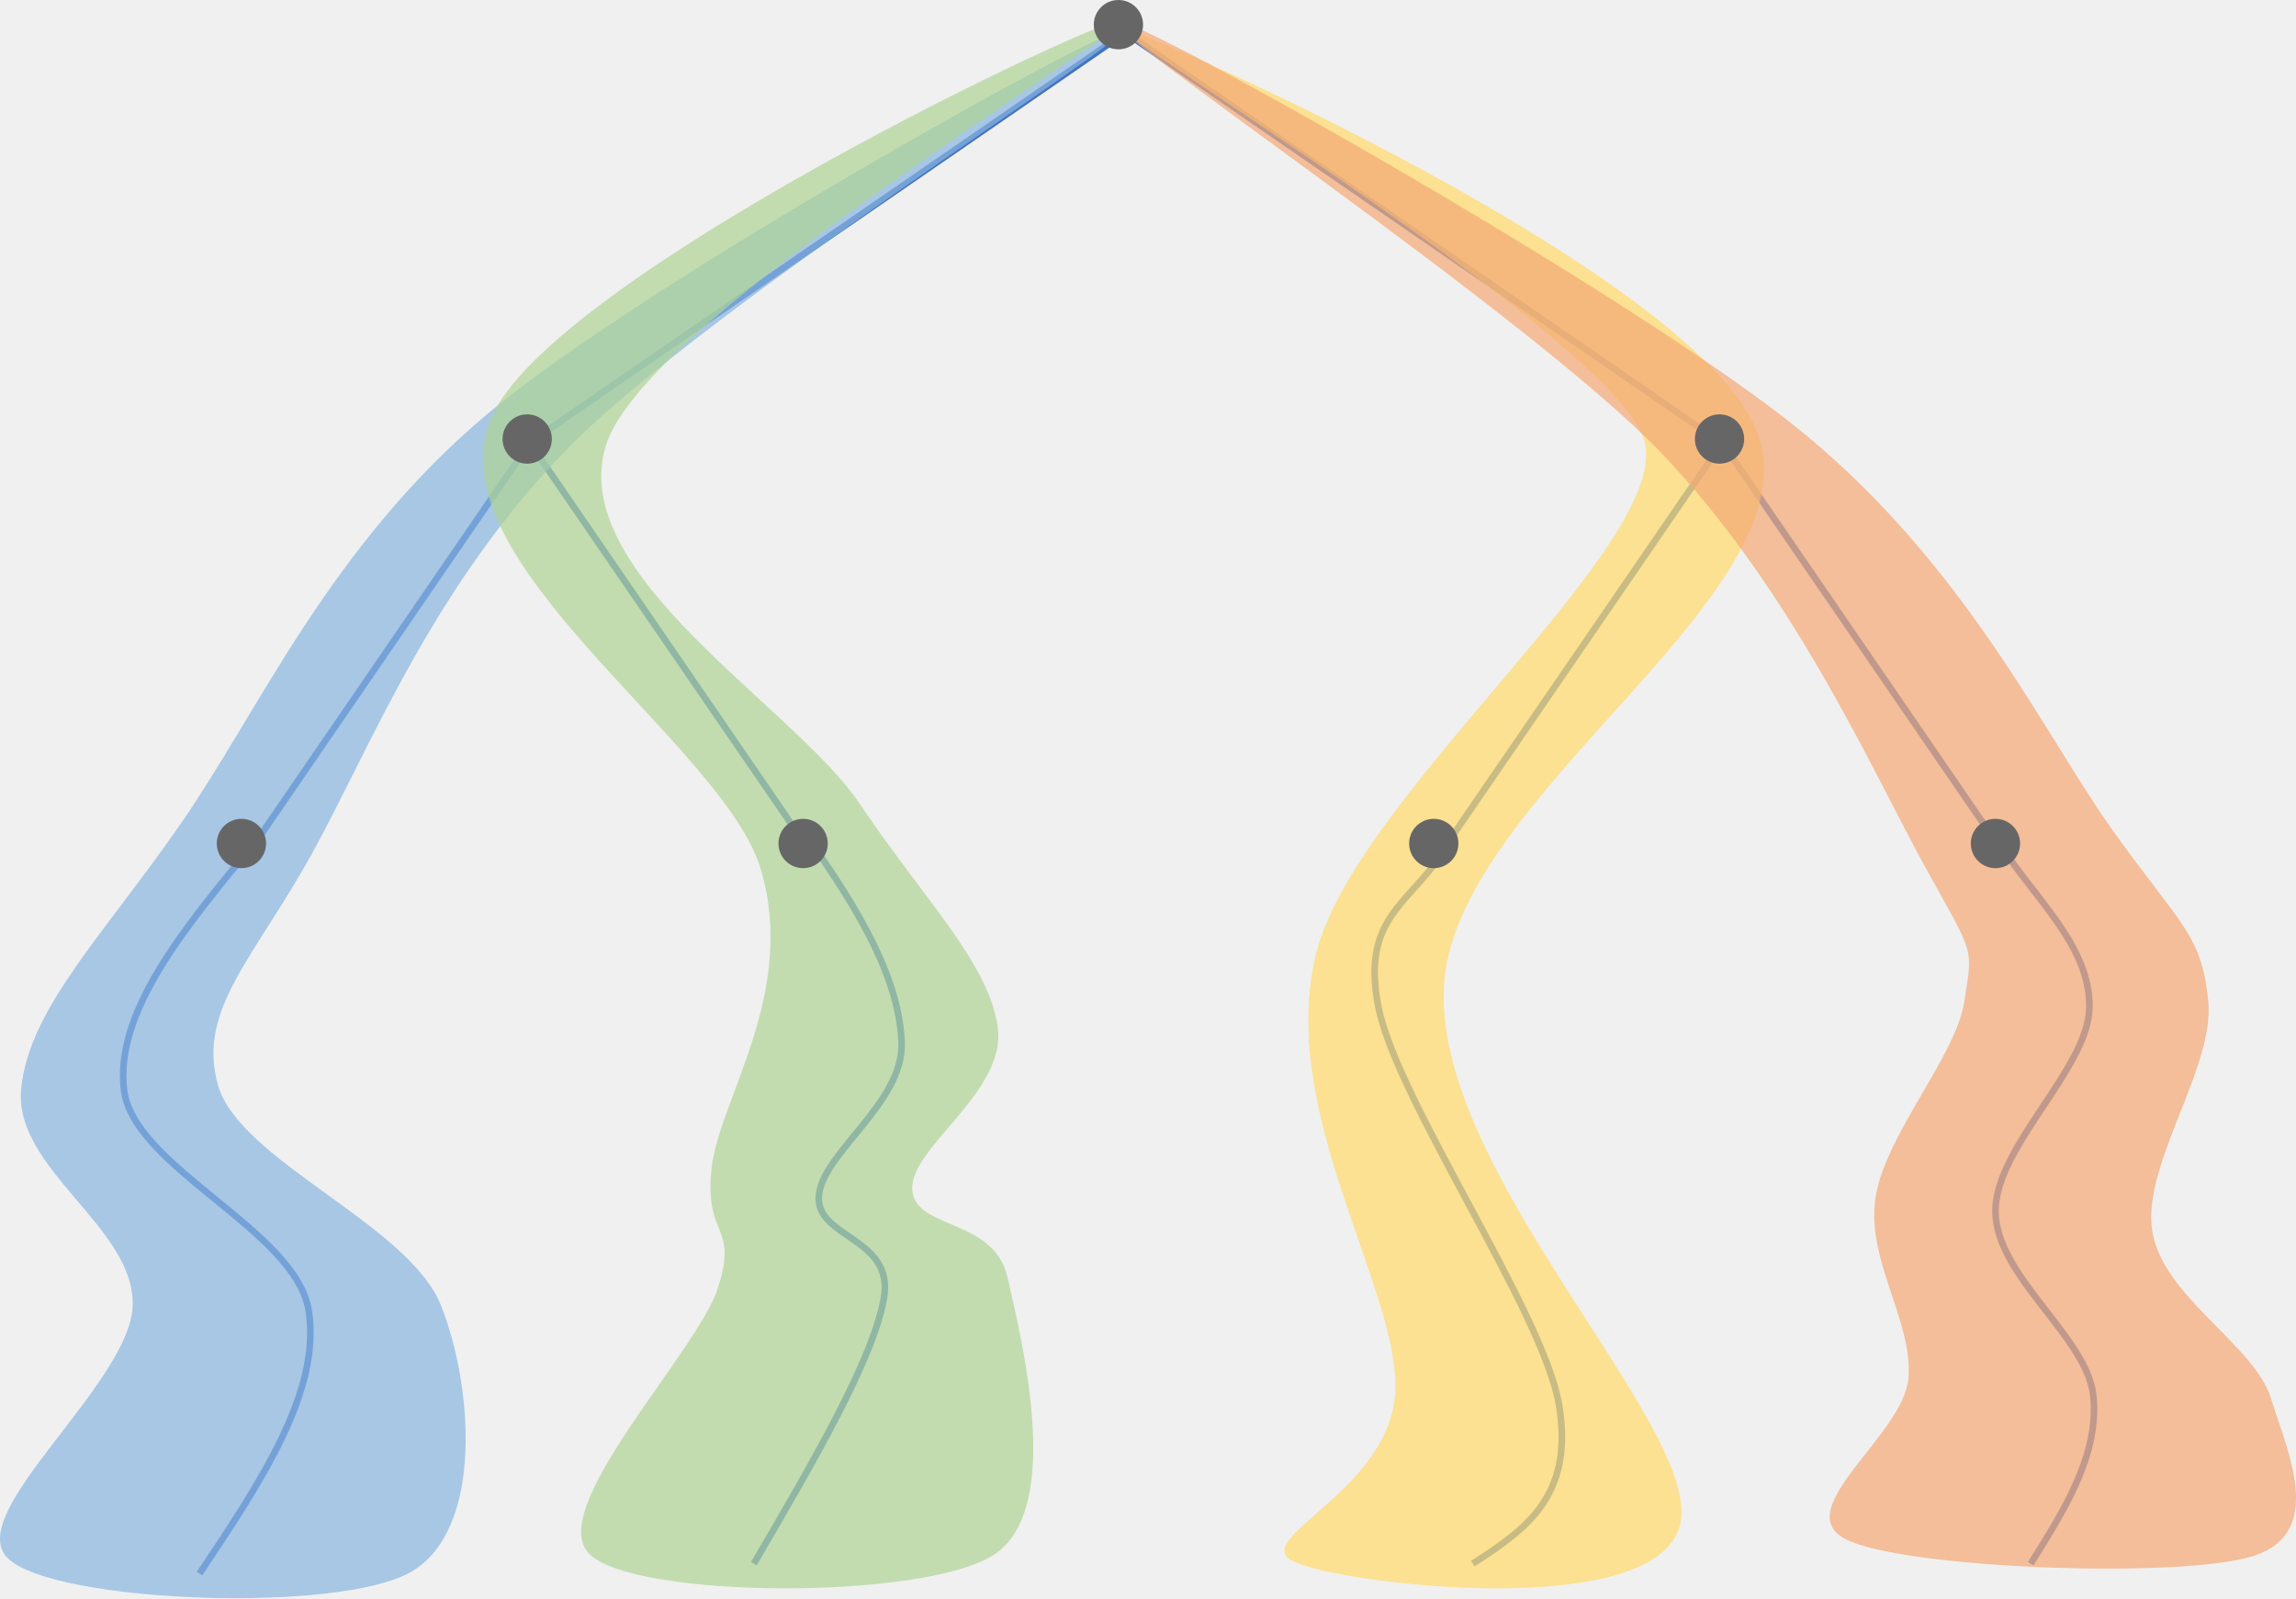
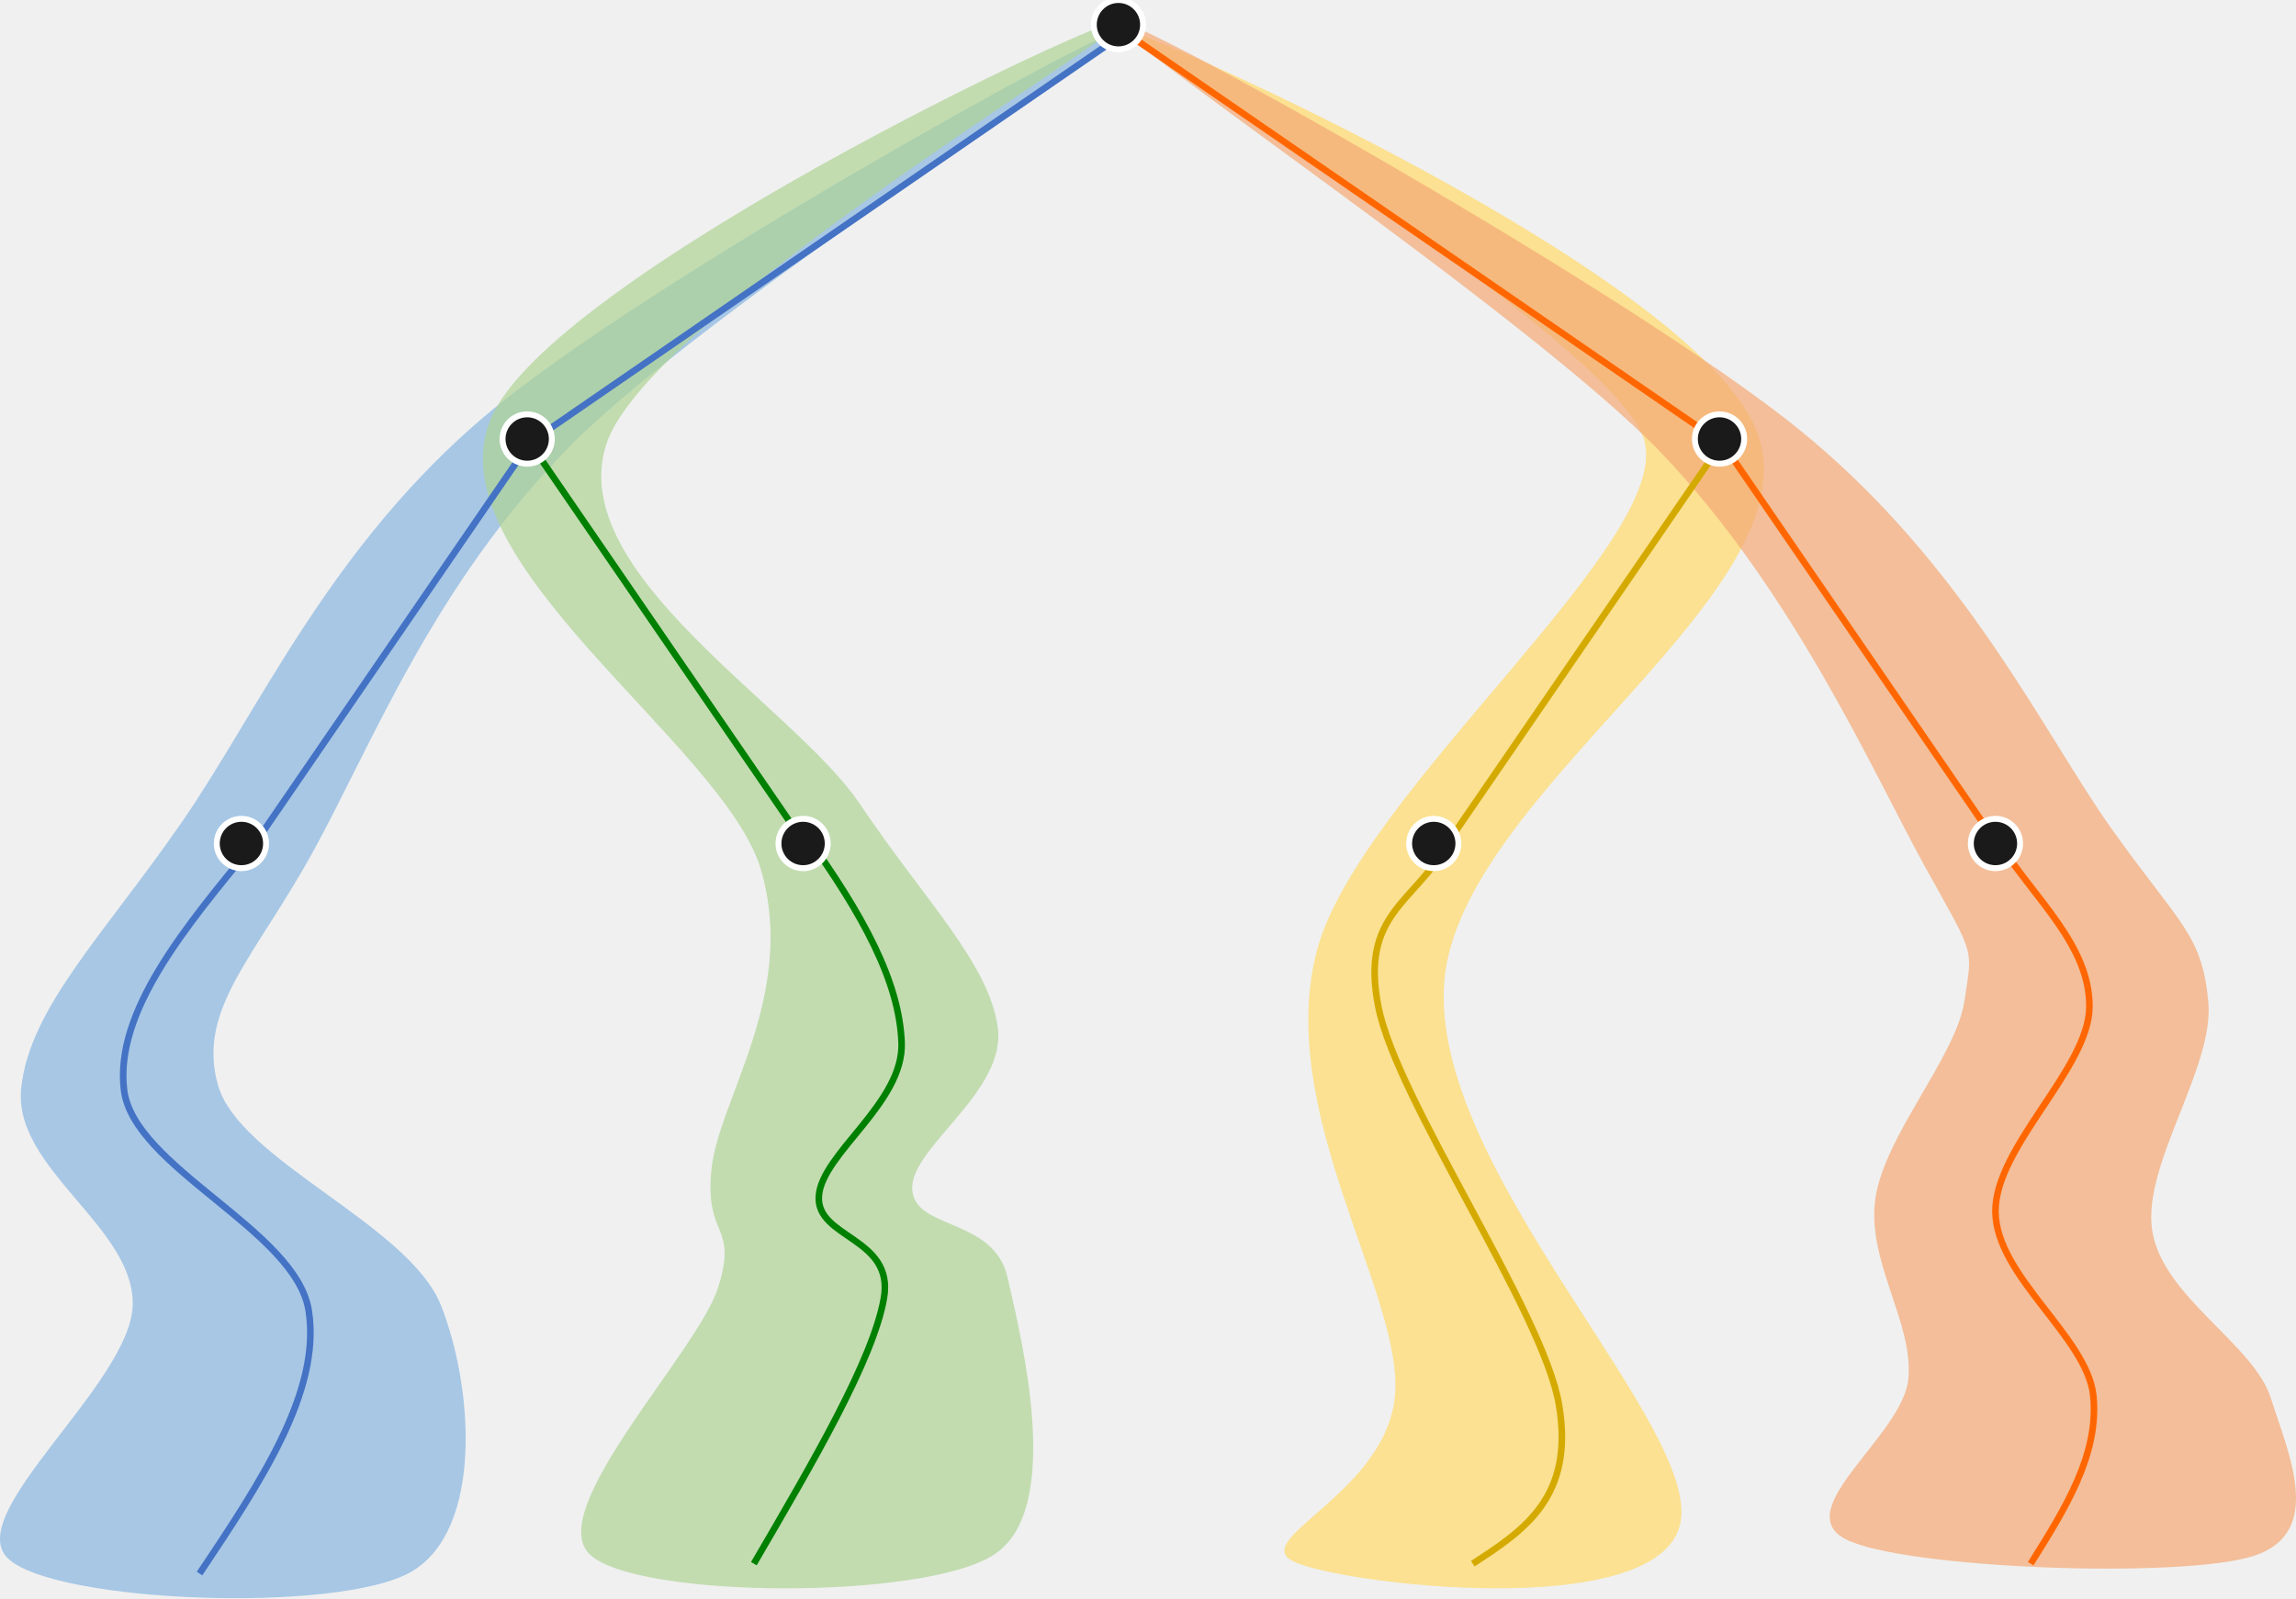
<svg xmlns="http://www.w3.org/2000/svg" width="233" height="162.18" overflow="hidden" version="1.1" id="svg53" style="overflow:hidden">
  <defs id="defs5">
    <clipPath id="clip0">
      <rect x="0" y="0" width="643" height="265" id="rect2" />
    </clipPath>
  </defs>
-   <path style="fill:none;fill-rule:evenodd;stroke:#4472c4;stroke-width:0.668;stroke-miterlimit:8" id="path9" stroke-miterlimit="8" d="M 113.914,3.504 53.5,45.084" />
-   <path style="fill:none;fill-rule:evenodd;stroke:#4472c4;stroke-width:0.668;stroke-miterlimit:8" id="path11" stroke-miterlimit="8" d="m 114.5,3.504 60.414,41.581" />
-   <path style="fill:none;fill-rule:evenodd;stroke:#4472c4;stroke-width:0.668;stroke-miterlimit:8" id="path13" stroke-miterlimit="8" d="m 54.029,44.55 -28.529,41.581" />
-   <path style="fill:none;fill-rule:evenodd;stroke:#4472c4;stroke-width:0.668;stroke-miterlimit:8" id="path15" stroke-miterlimit="8" d="m 53.5,44.55 28.529,41.581" />
-   <path style="fill:none;fill-rule:evenodd;stroke:#4472c4;stroke-width:0.668;stroke-miterlimit:8" id="path17" stroke-miterlimit="8" d="m 175.029,44.55 -28.529,41.581" />
-   <path style="fill:none;fill-rule:evenodd;stroke:#4472c4;stroke-width:0.668;stroke-miterlimit:8" id="path19" stroke-miterlimit="8" d="m 174.5,44.55 28.529,41.581" />
-   <path style="fill:none;fill-rule:evenodd;stroke:#4472c4;stroke-width:0.668;stroke-miterlimit:8" id="path21" stroke-miterlimit="8" d="m 25.791,85.595 c -7.067,8.537 -14.133,17.074 -13.21,24.976 0.923,7.902 17.471,14.252 18.749,22.436 1.278,8.184 -4.9,17.427 -11.079,26.67" />
-   <path style="fill:none;fill-rule:evenodd;stroke:#4472c4;stroke-width:0.668;stroke-miterlimit:8" id="path23" stroke-miterlimit="8" d="m 81.656,84.594 c 6.005,8.308 9.599,15.061 9.839,21.19 0.24,6.129 -8.097,11.255 -8.397,15.584 -0.3,4.329 7.697,4.171 6.598,10.39 -1.099,6.218 -7.148,16.568 -13.196,26.918" />
-   <path style="fill:none;fill-rule:evenodd;stroke:#4472c4;stroke-width:0.668;stroke-miterlimit:8" id="path25" stroke-miterlimit="8" d="m 146.961,85.595 c -3.484,6.132 -8.954,7.099 -7.08,16.589 1.874,9.49 16.728,30.936 18.325,40.351 1.596,9.415 -3.575,12.778 -8.746,16.141" />
-   <path style="fill:none;fill-rule:evenodd;stroke:#4472c4;stroke-width:0.668;stroke-miterlimit:8" id="path27" stroke-miterlimit="8" d="m 202.898,85.595 c 3.654,5.686 9.204,10.381 9.138,16.609 -0.066,6.228 -9.602,14.187 -9.535,20.762 0.066,6.575 9.337,12.734 9.933,18.686 0.596,5.952 -2.88,11.488 -6.357,17.025" />
  <path style="fill:#88b6e0;fill-opacity:0.706;fill-rule:evenodd;stroke-width:1.001" id="path29" d="m 113.968,3.012 c -1.387,-0.556 -48.642,25.635 -64.561,39.036 -15.918,13.401 -23.073,29.972 -30.949,41.371 -7.876,11.399 -15.475,18.851 -16.307,27.025 -0.832,8.174 11.537,14.069 11.315,22.02 -0.222,7.952 -17.36,21.185 -12.646,25.689 4.714,4.505 33.612,5.616 40.933,1.334 7.321,-4.281 6.268,-18.795 2.995,-27.024 -3.272,-8.23 -20.466,-14.68 -22.63,-22.355 -2.163,-7.673 3.716,-12.9 9.651,-23.688 5.935,-10.788 12.202,-27.025 25.957,-41.038 C 71.482,31.371 115.355,3.568 113.968,3.012 Z" />
  <path style="fill:#aed395;fill-opacity:0.706;fill-rule:evenodd;stroke-width:1.001" id="path31" d="m 113.945,2.008 c -1.948,-0.446 -57.996,26.066 -64.118,40.435 -6.122,14.369 23.655,33.083 27.384,45.782 3.729,12.699 -4.286,23.336 -5.009,30.41 -0.724,7.073 2.727,5.513 0.668,12.029 -2.059,6.517 -17.699,22.557 -13.024,27.068 4.675,4.512 34.007,4.679 41.076,0 7.069,-4.678 2.727,-21.888 1.336,-28.07 -1.391,-6.182 -9.518,-4.789 -9.685,-9.023 -0.167,-4.233 9.573,-9.858 8.683,-16.374 -0.89,-6.516 -7.402,-12.866 -14.026,-22.724 -6.623,-9.858 -29.888,-23.336 -25.714,-36.425 4.174,-13.088 54.378,-42.663 52.43,-43.108 z" />
  <path style="fill:#ffda69;fill-opacity:0.706;fill-rule:evenodd;stroke-width:1.001" id="path33" d="m 114.053,3.003 c -1.936,0.056 49.506,31.329 52.77,41.549 3.264,10.22 -28.985,35.853 -33.189,51.936 -4.204,16.083 8.352,34.233 7.965,44.565 -0.387,10.331 -15.101,15.134 -10.289,17.423 4.812,2.29 36.618,6.143 39.163,-3.685 2.545,-9.829 -25.555,-36.188 -23.896,-55.287 1.659,-19.099 37.282,-39.203 31.861,-55.287 C 173.019,28.134 115.989,2.948 114.053,3.003 Z" />
  <path style="fill:#f3a875;fill-opacity:0.706;fill-rule:evenodd;stroke-width:1.001" id="path35" d="m 113.089,2.006 c 2.34,-0.389 52.661,27.919 69.546,41.629 16.885,13.71 24.854,30.972 31.764,40.63 6.91,9.658 9.027,10.546 9.696,17.318 0.669,6.772 -6.743,16.596 -5.684,23.312 1.059,6.715 10.309,11.489 12.037,16.984 1.727,5.495 5.517,13.599 -1.672,15.986 -7.189,2.387 -35.609,1.332 -41.46,-1.665 -5.851,-2.997 5.851,-10.546 6.353,-16.319 0.501,-5.772 -4.291,-11.933 -3.344,-18.316 0.947,-6.383 8.192,-14.376 9.028,-19.982 0.836,-5.606 1.115,-4.385 -4.012,-13.654 -5.127,-9.269 -13.263,-27.864 -26.748,-41.962 C 155.107,31.868 110.749,2.395 113.089,2.006 Z" />
-   <path style="fill:#666666;fill-rule:evenodd;stroke-width:1.001" id="path37" d="m 111,2.503 c 0,-1.382 1.119,-2.503 2.5,-2.503 1.381,0 2.5,1.121 2.5,2.503 0,1.382 -1.119,2.503 -2.5,2.503 -1.381,0 -2.5,-1.121 -2.5,-2.503 z" />
-   <path style="fill:#666666;fill-rule:evenodd;stroke-width:1.001" id="path39" d="m 51,44.549 c 0,-1.382 1.119,-2.503 2.5,-2.503 1.381,0 2.5,1.121 2.5,2.503 0,1.382 -1.119,2.503 -2.5,2.503 -1.381,0 -2.5,-1.121 -2.5,-2.503 z" />
-   <path style="fill:#666666;fill-rule:evenodd;stroke-width:1.001" id="path41" d="m 172,44.549 c 0,-1.382 1.119,-2.503 2.5,-2.503 1.381,0 2.5,1.121 2.5,2.503 0,1.382 -1.119,2.503 -2.5,2.503 -1.381,0 -2.5,-1.121 -2.5,-2.503 z" />
-   <path style="fill:#666666;fill-rule:evenodd;stroke-width:1.001" id="path43" d="m 200,85.595 c 0,-1.382 1.119,-2.503 2.5,-2.503 1.381,0 2.5,1.121 2.5,2.503 0,1.382 -1.119,2.503 -2.5,2.503 -1.381,0 -2.5,-1.121 -2.5,-2.503 z" />
-   <path style="fill:#666666;fill-rule:evenodd;stroke-width:1.001" id="path45" d="m 143,85.595 c 0,-1.382 1.119,-2.503 2.5,-2.503 1.381,0 2.5,1.121 2.5,2.503 0,1.382 -1.119,2.503 -2.5,2.503 -1.381,0 -2.5,-1.121 -2.5,-2.503 z" />
-   <path style="fill:#666666;fill-rule:evenodd;stroke-width:1.001" id="path47" d="m 79,85.595 c 0,-1.382 1.119,-2.503 2.5,-2.503 1.381,0 2.5,1.121 2.5,2.503 0,1.382 -1.119,2.503 -2.5,2.503 -1.381,0 -2.5,-1.121 -2.5,-2.503 z" />
-   <path style="fill:#666666;fill-rule:evenodd;stroke-width:1.001" id="path49" d="m 22,85.595 c 0,-1.382 1.119,-2.503 2.5,-2.503 1.381,0 2.5,1.121 2.5,2.503 0,1.382 -1.119,2.503 -2.5,2.503 -1.381,0 -2.5,-1.121 -2.5,-2.503 z" />
+   <path style="fill:none;fill-rule:evenodd;stroke:#4472c4;stroke-width:0.668;stroke-miterlimit:8" id="path9" stroke-miterlimit="8" d="M 113.914,3.504 53.5,45.084" />
+   <path style="fill:none;fill-rule:evenodd;stroke:#ff6600;stroke-width:0.668;stroke-miterlimit:8" id="path11" stroke-miterlimit="8" d="m 114.5,3.504 60.414,41.581" />
+   <path style="fill:none;fill-rule:evenodd;stroke:#4472c4;stroke-width:0.668;stroke-miterlimit:8" id="path13" stroke-miterlimit="8" d="m 54.029,44.55 -28.529,41.581" />
+   <path style="fill:none;fill-rule:evenodd;stroke:#008000;stroke-width:0.668;stroke-miterlimit:8" id="path15" stroke-miterlimit="8" d="m 53.5,44.55 28.529,41.581" />
+   <path style="fill:none;fill-rule:evenodd;stroke:#d4aa00;stroke-width:0.668;stroke-miterlimit:8" id="path17" stroke-miterlimit="8" d="m 175.029,44.55 -28.529,41.581" />
+   <path style="fill:none;fill-rule:evenodd;stroke:#ff6600;stroke-width:0.668;stroke-miterlimit:8" id="path19" stroke-miterlimit="8" d="m 174.5,44.55 28.529,41.581" />
+   <path style="fill:none;fill-rule:evenodd;stroke:#4472c4;stroke-width:0.668;stroke-miterlimit:8" id="path21" stroke-miterlimit="8" d="m 25.791,85.595 c -7.067,8.537 -14.133,17.074 -13.21,24.976 0.923,7.902 17.471,14.252 18.749,22.436 1.278,8.184 -4.9,17.427 -11.079,26.67" />
+   <path style="fill:none;fill-rule:evenodd;stroke:#008000;stroke-width:0.668;stroke-miterlimit:8" id="path23" stroke-miterlimit="8" d="m 81.656,84.594 c 6.005,8.308 9.599,15.061 9.839,21.19 0.24,6.129 -8.097,11.255 -8.397,15.584 -0.3,4.329 7.697,4.171 6.598,10.39 -1.099,6.218 -7.148,16.568 -13.196,26.918" />
+   <path style="fill:none;fill-rule:evenodd;stroke:#d4aa00;stroke-width:0.668;stroke-miterlimit:8" id="path25" stroke-miterlimit="8" d="m 146.961,85.595 c -3.484,6.132 -8.954,7.099 -7.08,16.589 1.874,9.49 16.728,30.936 18.325,40.351 1.596,9.415 -3.575,12.778 -8.746,16.141" />
+   <path style="fill:none;fill-rule:evenodd;stroke:#ff6600;stroke-width:0.668;stroke-miterlimit:8" id="path27" stroke-miterlimit="8" d="m 202.898,85.595 c 3.654,5.686 9.204,10.381 9.138,16.609 -0.066,6.228 -9.602,14.187 -9.535,20.762 0.066,6.575 9.337,12.734 9.933,18.686 0.596,5.952 -2.88,11.488 -6.357,17.025" />
+   <path style="fill:#1a1a1a;fill-rule:evenodd;stroke-width:0.601;stroke:#ffffff;stroke-miterlimit:4;stroke-dasharray:none" id="path37" d="m 111,2.503 c 0,-1.382 1.119,-2.503 2.5,-2.503 1.381,0 2.5,1.121 2.5,2.503 0,1.382 -1.119,2.503 -2.5,2.503 -1.381,0 -2.5,-1.121 -2.5,-2.503 z" />
+   <path style="fill:#1a1a1a;fill-rule:evenodd;stroke-width:0.601;stroke:#ffffff;stroke-miterlimit:4;stroke-dasharray:none" id="path39" d="m 51,44.549 c 0,-1.382 1.119,-2.503 2.5,-2.503 1.381,0 2.5,1.121 2.5,2.503 0,1.382 -1.119,2.503 -2.5,2.503 -1.381,0 -2.5,-1.121 -2.5,-2.503 z" />
+   <path style="fill:#1a1a1a;fill-rule:evenodd;stroke-width:0.601;stroke:#ffffff;stroke-miterlimit:4;stroke-dasharray:none" id="path41" d="m 172,44.549 c 0,-1.382 1.119,-2.503 2.5,-2.503 1.381,0 2.5,1.121 2.5,2.503 0,1.382 -1.119,2.503 -2.5,2.503 -1.381,0 -2.5,-1.121 -2.5,-2.503 z" />
+   <path style="fill:#1a1a1a;fill-rule:evenodd;stroke-width:0.601;stroke:#ffffff;stroke-miterlimit:4;stroke-dasharray:none" id="path43" d="m 200,85.595 c 0,-1.382 1.119,-2.503 2.5,-2.503 1.381,0 2.5,1.121 2.5,2.503 0,1.382 -1.119,2.503 -2.5,2.503 -1.381,0 -2.5,-1.121 -2.5,-2.503 z" />
+   <path style="fill:#1a1a1a;fill-rule:evenodd;stroke-width:0.601;stroke:#ffffff;stroke-miterlimit:4;stroke-dasharray:none" id="path45" d="m 143,85.595 c 0,-1.382 1.119,-2.503 2.5,-2.503 1.381,0 2.5,1.121 2.5,2.503 0,1.382 -1.119,2.503 -2.5,2.503 -1.381,0 -2.5,-1.121 -2.5,-2.503 z" />
+   <path style="fill:#1a1a1a;fill-rule:evenodd;stroke-width:0.601;stroke:#ffffff;stroke-miterlimit:4;stroke-dasharray:none" id="path47" d="m 79,85.595 c 0,-1.382 1.119,-2.503 2.5,-2.503 1.381,0 2.5,1.121 2.5,2.503 0,1.382 -1.119,2.503 -2.5,2.503 -1.381,0 -2.5,-1.121 -2.5,-2.503 z" />
+   <path style="fill:#1a1a1a;fill-rule:evenodd;stroke-width:0.601;stroke:#ffffff;stroke-miterlimit:4;stroke-dasharray:none" id="path49" d="m 22,85.595 c 0,-1.382 1.119,-2.503 2.5,-2.503 1.381,0 2.5,1.121 2.5,2.503 0,1.382 -1.119,2.503 -2.5,2.503 -1.381,0 -2.5,-1.121 -2.5,-2.503 z" />
</svg>
